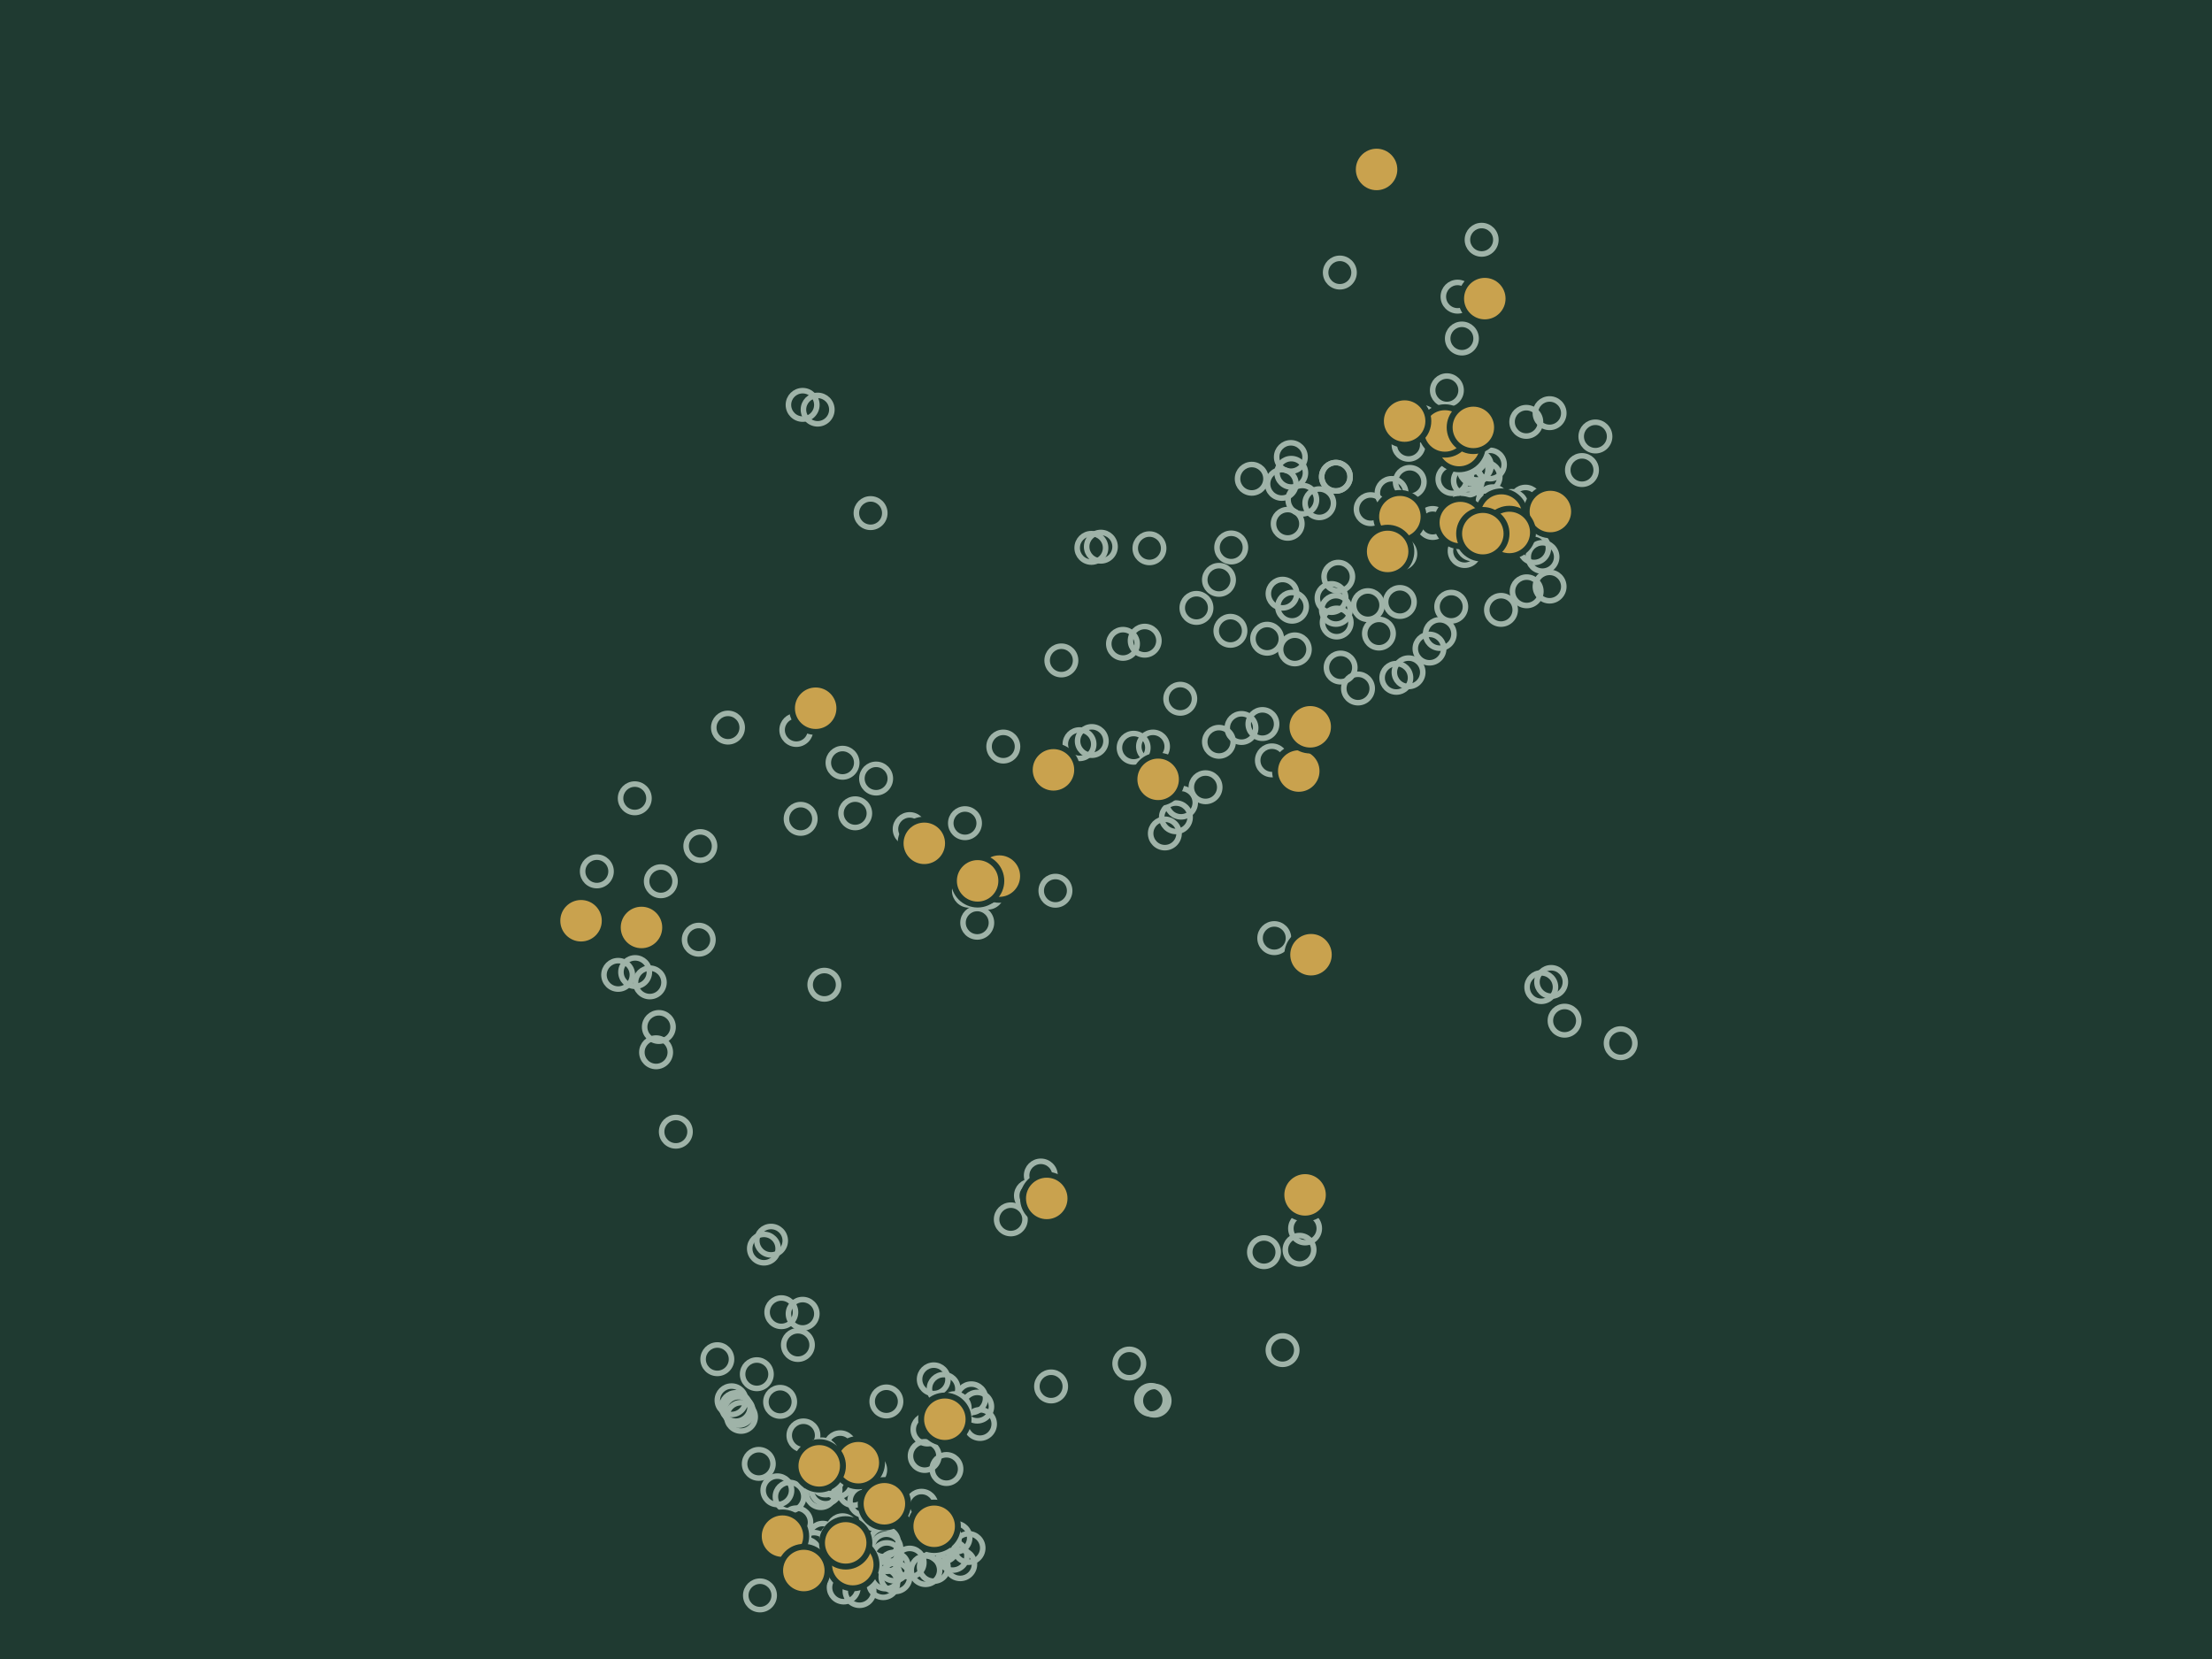
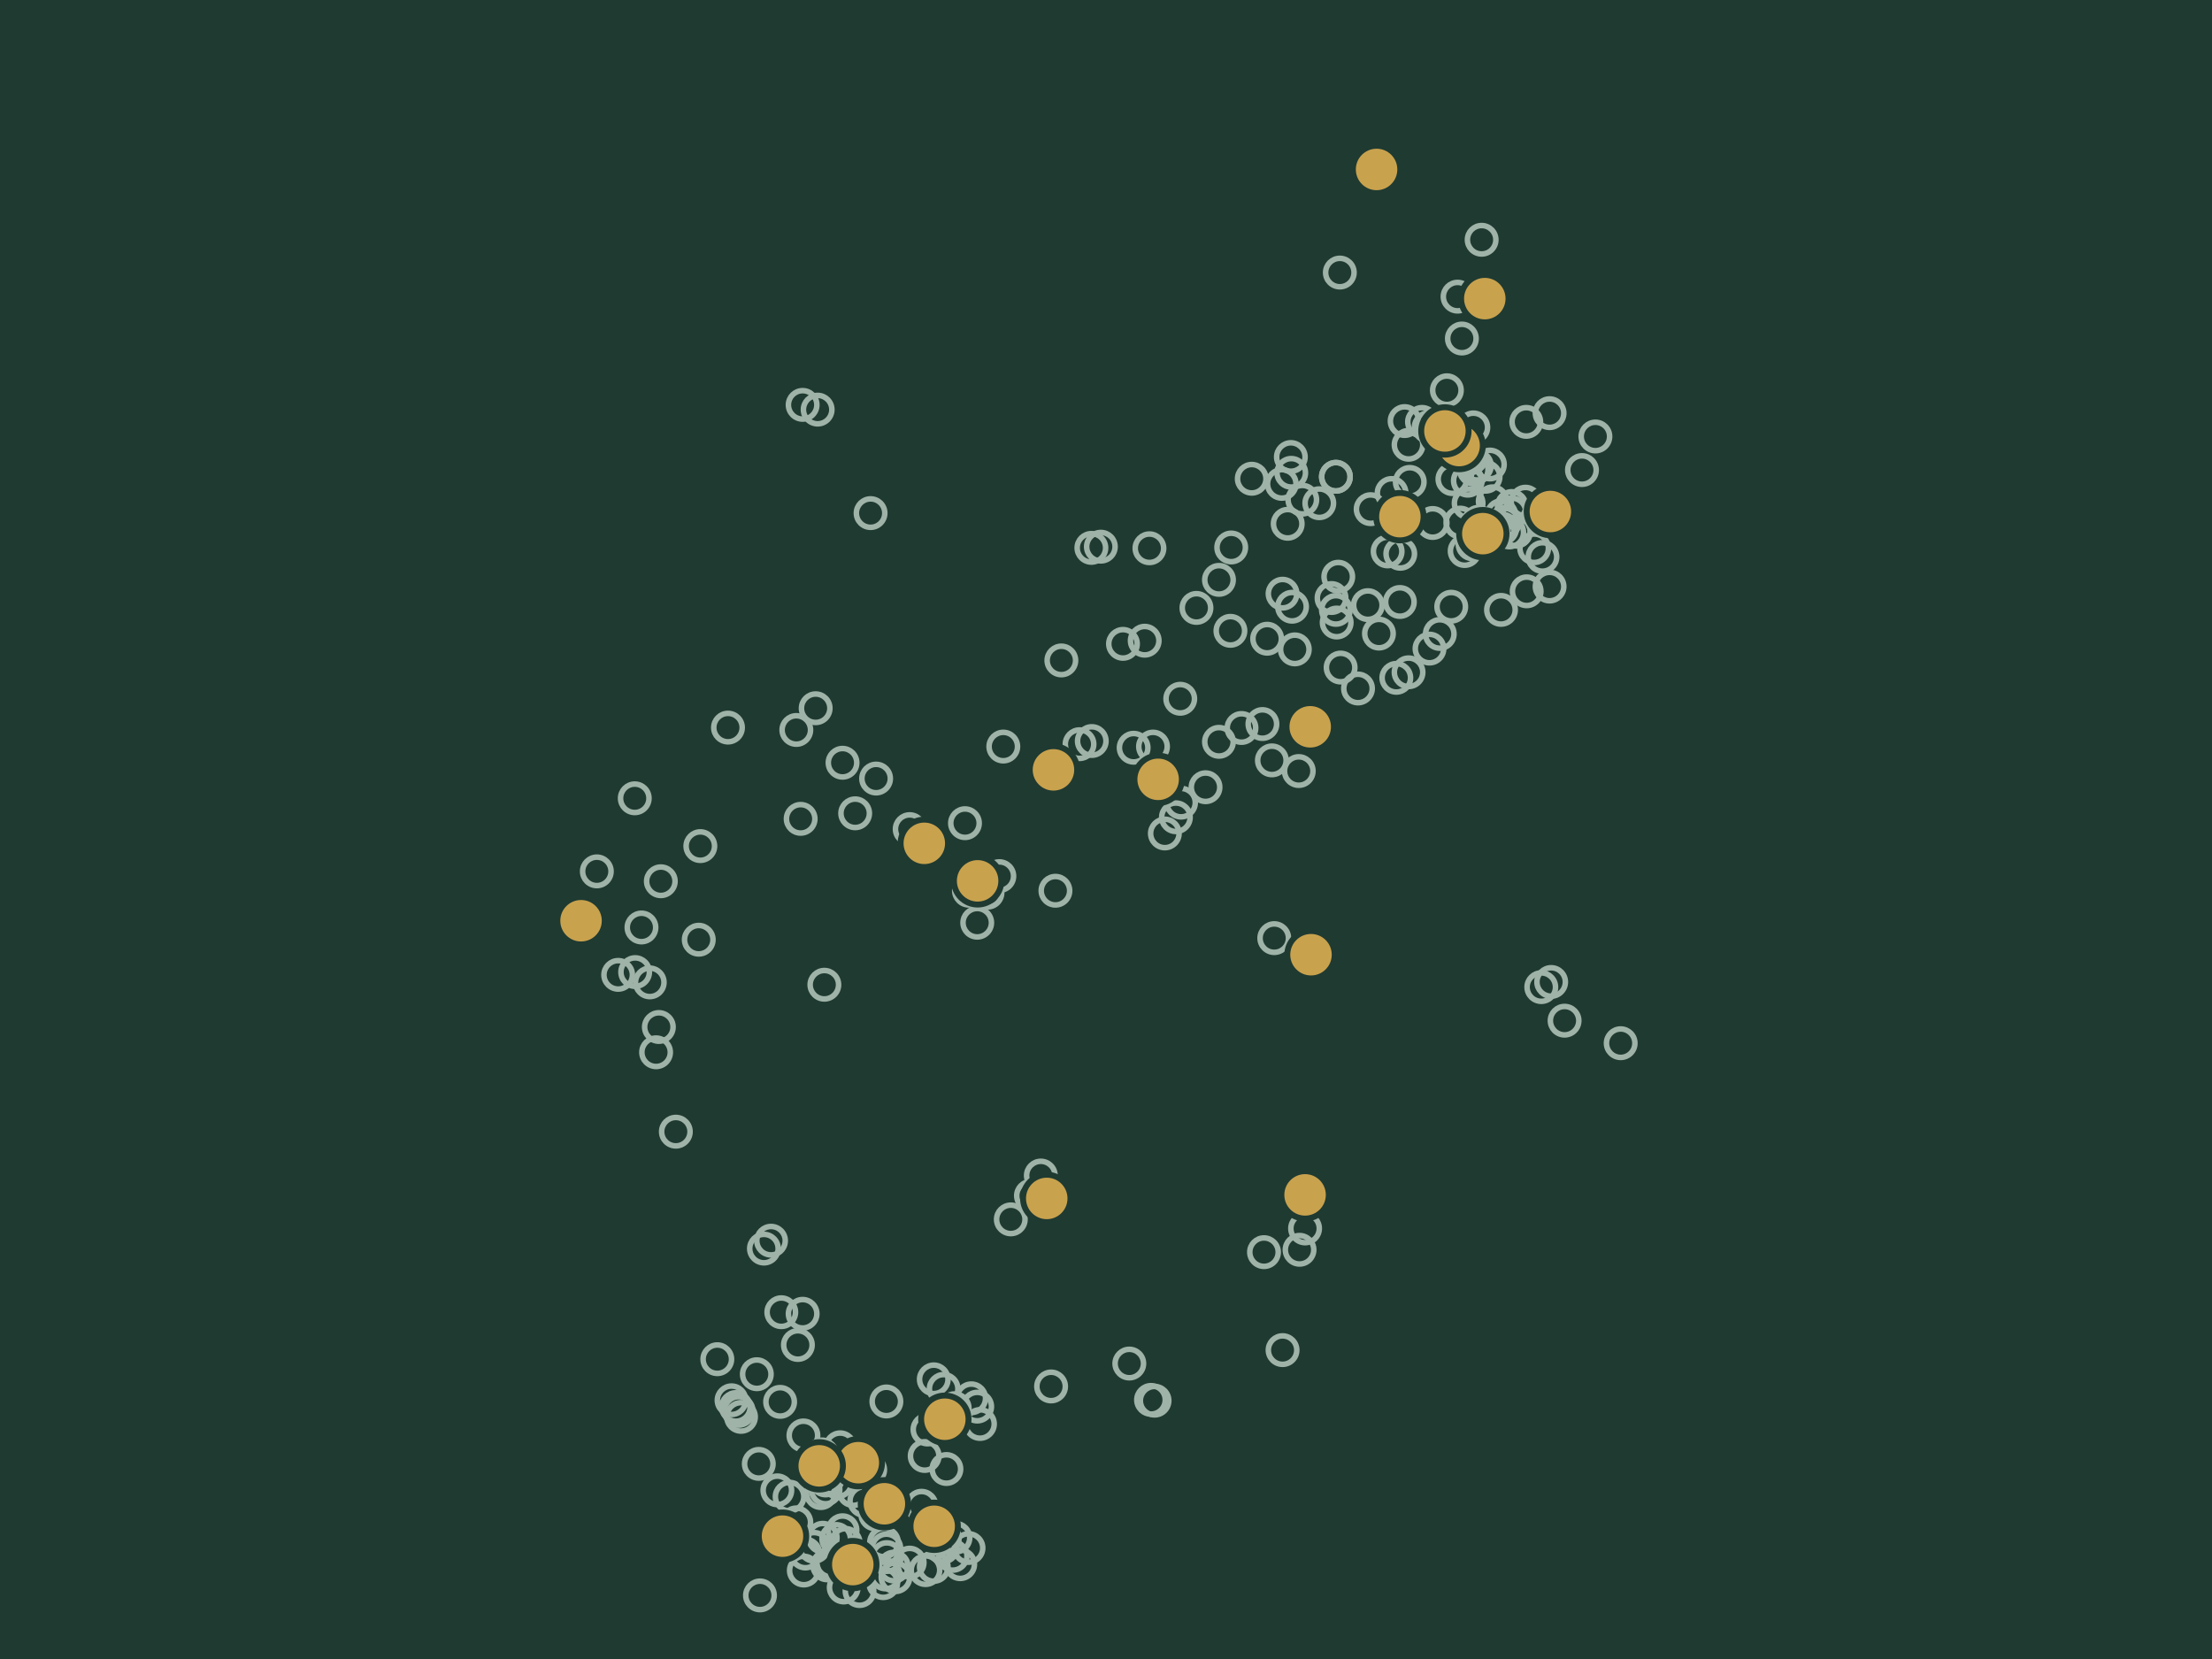
<svg xmlns="http://www.w3.org/2000/svg" viewBox="0 0 560 420">
  <rect width="560" height="420" fill="#1F3A31" />
  <circle cx="187.6" cy="358.7" r="3.6" fill="none" stroke="#9FB3A8" stroke-width="1.4" />
  <circle cx="186.3" cy="356.2" r="3.6" fill="none" stroke="#9FB3A8" stroke-width="1.4" />
  <circle cx="243.1" cy="396.0" r="3.6" fill="none" stroke="#9FB3A8" stroke-width="1.4" />
  <circle cx="224.4" cy="354.8" r="3.6" fill="none" stroke="#9FB3A8" stroke-width="1.4" />
  <circle cx="247.4" cy="356.1" r="3.6" fill="none" stroke="#9FB3A8" stroke-width="1.4" />
  <circle cx="233.3" cy="381.2" r="3.6" fill="none" stroke="#9FB3A8" stroke-width="1.4" />
  <circle cx="206.1" cy="391.6" r="3.6" fill="none" stroke="#9FB3A8" stroke-width="1.4" />
  <circle cx="181.6" cy="344.1" r="3.6" fill="none" stroke="#9FB3A8" stroke-width="1.4" />
  <circle cx="192.1" cy="370.6" r="3.6" fill="none" stroke="#9FB3A8" stroke-width="1.4" />
  <circle cx="199.9" cy="378.9" r="3.6" fill="none" stroke="#9FB3A8" stroke-width="1.4" />
  <circle cx="236.4" cy="349.2" r="3.6" fill="none" stroke="#9FB3A8" stroke-width="1.4" />
  <circle cx="224.4" cy="392.0" r="3.6" fill="none" stroke="#9FB3A8" stroke-width="1.4" />
+   <circle cx="214.1" cy="390.6" r="3.6" fill="none" stroke="#9FB3A8" stroke-width="1.4" />
  <circle cx="239.6" cy="371.9" r="3.6" fill="none" stroke="#9FB3A8" stroke-width="1.4" />
  <circle cx="208.1" cy="368.2" r="3.6" fill="none" stroke="#9FB3A8" stroke-width="1.4" />
  <circle cx="234.3" cy="397.5" r="3.6" fill="none" stroke="#9FB3A8" stroke-width="1.4" />
  <circle cx="248.1" cy="360.5" r="3.6" fill="none" stroke="#9FB3A8" stroke-width="1.4" />
  <circle cx="226.7" cy="399.3" r="3.6" fill="none" stroke="#9FB3A8" stroke-width="1.4" />
  <circle cx="224.2" cy="398.6" r="3.6" fill="none" stroke="#9FB3A8" stroke-width="1.4" />
  <circle cx="226.3" cy="396.6" r="3.6" fill="none" stroke="#9FB3A8" stroke-width="1.4" />
  <circle cx="185.2" cy="354.5" r="3.6" fill="none" stroke="#9FB3A8" stroke-width="1.4" />
  <circle cx="197.5" cy="354.9" r="3.6" fill="none" stroke="#9FB3A8" stroke-width="1.4" />
  <circle cx="196.8" cy="377.3" r="3.6" fill="none" stroke="#9FB3A8" stroke-width="1.4" />
  <circle cx="203.9" cy="393.3" r="3.6" fill="none" stroke="#9FB3A8" stroke-width="1.4" />
  <circle cx="215.2" cy="398.3" r="3.6" fill="none" stroke="#9FB3A8" stroke-width="1.4" />
  <circle cx="234.1" cy="368.6" r="3.6" fill="none" stroke="#9FB3A8" stroke-width="1.4" />
  <circle cx="203.4" cy="363.4" r="3.6" fill="none" stroke="#9FB3A8" stroke-width="1.4" />
  <circle cx="212.0" cy="375.3" r="3.6" fill="none" stroke="#9FB3A8" stroke-width="1.4" />
  <circle cx="209.0" cy="374.8" r="3.6" fill="none" stroke="#9FB3A8" stroke-width="1.4" />
  <circle cx="201.6" cy="385.4" r="3.6" fill="none" stroke="#9FB3A8" stroke-width="1.4" />
  <circle cx="241.7" cy="356.5" r="3.6" fill="none" stroke="#9FB3A8" stroke-width="1.4" />
  <circle cx="221.6" cy="383.4" r="3.6" fill="none" stroke="#9FB3A8" stroke-width="1.4" />
  <circle cx="236.4" cy="396.7" r="3.6" fill="none" stroke="#9FB3A8" stroke-width="1.4" />
  <circle cx="209.4" cy="396.3" r="3.6" fill="none" stroke="#9FB3A8" stroke-width="1.4" />
  <circle cx="215.1" cy="396.9" r="3.6" fill="none" stroke="#9FB3A8" stroke-width="1.4" />
+   <circle cx="203.5" cy="397.6" r="3.6" fill="none" stroke="#9FB3A8" stroke-width="1.4" />
  <circle cx="192.4" cy="403.9" r="3.6" fill="none" stroke="#9FB3A8" stroke-width="1.4" />
  <circle cx="245.2" cy="391.9" r="3.6" fill="none" stroke="#9FB3A8" stroke-width="1.4" />
  <circle cx="383.8" cy="134.6" r="3.6" fill="none" stroke="#9FB3A8" stroke-width="1.4" />
  <circle cx="202.0" cy="340.5" r="3.6" fill="none" stroke="#9FB3A8" stroke-width="1.4" />
  <circle cx="213.3" cy="387.4" r="3.6" fill="none" stroke="#9FB3A8" stroke-width="1.4" />
  <circle cx="245.9" cy="354.0" r="3.6" fill="none" stroke="#9FB3A8" stroke-width="1.4" />
  <circle cx="223.6" cy="400.8" r="3.6" fill="none" stroke="#9FB3A8" stroke-width="1.4" />
  <circle cx="213.6" cy="401.9" r="3.6" fill="none" stroke="#9FB3A8" stroke-width="1.4" />
  <circle cx="210.4" cy="395.6" r="3.6" fill="none" stroke="#9FB3A8" stroke-width="1.4" />
  <circle cx="217.6" cy="402.8" r="3.6" fill="none" stroke="#9FB3A8" stroke-width="1.4" />
  <circle cx="241.9" cy="389.3" r="3.6" fill="none" stroke="#9FB3A8" stroke-width="1.4" />
  <circle cx="222.5" cy="381.8" r="3.6" fill="none" stroke="#9FB3A8" stroke-width="1.4" />
  <circle cx="216.0" cy="377.5" r="3.6" fill="none" stroke="#9FB3A8" stroke-width="1.4" />
  <circle cx="234.8" cy="361.9" r="3.6" fill="none" stroke="#9FB3A8" stroke-width="1.4" />
  <circle cx="187.0" cy="357.2" r="3.6" fill="none" stroke="#9FB3A8" stroke-width="1.4" />
  <circle cx="218.8" cy="380.0" r="3.6" fill="none" stroke="#9FB3A8" stroke-width="1.4" />
  <circle cx="230.3" cy="395.6" r="3.6" fill="none" stroke="#9FB3A8" stroke-width="1.4" />
  <circle cx="220.3" cy="372.1" r="3.6" fill="none" stroke="#9FB3A8" stroke-width="1.4" />
  <circle cx="238.7" cy="391.8" r="3.6" fill="none" stroke="#9FB3A8" stroke-width="1.4" />
  <circle cx="223.8" cy="390.5" r="3.6" fill="none" stroke="#9FB3A8" stroke-width="1.4" />
  <circle cx="207.8" cy="378.0" r="3.6" fill="none" stroke="#9FB3A8" stroke-width="1.4" />
  <circle cx="209.0" cy="377.1" r="3.6" fill="none" stroke="#9FB3A8" stroke-width="1.4" />
  <circle cx="191.6" cy="347.9" r="3.6" fill="none" stroke="#9FB3A8" stroke-width="1.4" />
  <circle cx="239.2" cy="389.4" r="3.6" fill="none" stroke="#9FB3A8" stroke-width="1.4" />
  <circle cx="211.7" cy="389.6" r="3.6" fill="none" stroke="#9FB3A8" stroke-width="1.4" />
  <circle cx="212.7" cy="366.4" r="3.6" fill="none" stroke="#9FB3A8" stroke-width="1.4" />
  <circle cx="238.9" cy="351.6" r="3.6" fill="none" stroke="#9FB3A8" stroke-width="1.4" />
  <circle cx="241.2" cy="393.9" r="3.6" fill="none" stroke="#9FB3A8" stroke-width="1.4" />
  <circle cx="224.5" cy="394.2" r="3.6" fill="none" stroke="#9FB3A8" stroke-width="1.4" />
  <circle cx="223.5" cy="380.2" r="3.6" fill="none" stroke="#9FB3A8" stroke-width="1.4" />
  <circle cx="208.3" cy="389.3" r="3.6" fill="none" stroke="#9FB3A8" stroke-width="1.4" />
  <circle cx="285.9" cy="345.2" r="3.6" fill="none" stroke="#9FB3A8" stroke-width="1.4" />
  <circle cx="292.3" cy="354.6" r="3.6" fill="none" stroke="#9FB3A8" stroke-width="1.4" />
  <circle cx="291.4" cy="354.4" r="3.6" fill="none" stroke="#9FB3A8" stroke-width="1.4" />
  <circle cx="266.1" cy="351.0" r="3.6" fill="none" stroke="#9FB3A8" stroke-width="1.4" />
  <circle cx="166.1" cy="266.4" r="3.6" fill="none" stroke="#9FB3A8" stroke-width="1.4" />
  <circle cx="171.1" cy="286.5" r="3.6" fill="none" stroke="#9FB3A8" stroke-width="1.4" />
  <circle cx="193.4" cy="316.1" r="3.6" fill="none" stroke="#9FB3A8" stroke-width="1.4" />
  <circle cx="197.8" cy="332.2" r="3.6" fill="none" stroke="#9FB3A8" stroke-width="1.4" />
  <circle cx="166.8" cy="260.0" r="3.6" fill="none" stroke="#9FB3A8" stroke-width="1.4" />
  <circle cx="203.2" cy="332.6" r="3.6" fill="none" stroke="#9FB3A8" stroke-width="1.4" />
  <circle cx="195.2" cy="314.1" r="3.6" fill="none" stroke="#9FB3A8" stroke-width="1.4" />
+   <circle cx="206.5" cy="179.3" r="3.6" fill="none" stroke="#9FB3A8" stroke-width="1.4" />
  <circle cx="176.9" cy="237.9" r="3.6" fill="none" stroke="#9FB3A8" stroke-width="1.4" />
  <circle cx="164.5" cy="248.7" r="3.6" fill="none" stroke="#9FB3A8" stroke-width="1.4" />
+   <circle cx="162.4" cy="234.8" r="3.6" fill="none" stroke="#9FB3A8" stroke-width="1.4" />
  <circle cx="156.5" cy="246.8" r="3.6" fill="none" stroke="#9FB3A8" stroke-width="1.4" />
  <circle cx="160.8" cy="246.1" r="3.6" fill="none" stroke="#9FB3A8" stroke-width="1.4" />
  <circle cx="254.0" cy="189.0" r="3.6" fill="none" stroke="#9FB3A8" stroke-width="1.4" />
  <circle cx="208.7" cy="249.3" r="3.6" fill="none" stroke="#9FB3A8" stroke-width="1.4" />
  <circle cx="167.3" cy="223.1" r="3.6" fill="none" stroke="#9FB3A8" stroke-width="1.4" />
  <circle cx="202.7" cy="207.3" r="3.6" fill="none" stroke="#9FB3A8" stroke-width="1.4" />
  <circle cx="201.6" cy="184.8" r="3.6" fill="none" stroke="#9FB3A8" stroke-width="1.4" />
  <circle cx="151.1" cy="220.6" r="3.6" fill="none" stroke="#9FB3A8" stroke-width="1.4" />
  <circle cx="184.3" cy="184.2" r="3.6" fill="none" stroke="#9FB3A8" stroke-width="1.4" />
  <circle cx="160.7" cy="202.1" r="3.6" fill="none" stroke="#9FB3A8" stroke-width="1.4" />
  <circle cx="177.3" cy="214.2" r="3.6" fill="none" stroke="#9FB3A8" stroke-width="1.4" />
  <circle cx="213.3" cy="193.1" r="3.6" fill="none" stroke="#9FB3A8" stroke-width="1.4" />
  <circle cx="230.3" cy="209.9" r="3.6" fill="none" stroke="#9FB3A8" stroke-width="1.4" />
  <circle cx="216.5" cy="205.9" r="3.6" fill="none" stroke="#9FB3A8" stroke-width="1.4" />
  <circle cx="244.3" cy="208.4" r="3.6" fill="none" stroke="#9FB3A8" stroke-width="1.4" />
  <circle cx="221.8" cy="197.1" r="3.6" fill="none" stroke="#9FB3A8" stroke-width="1.4" />
  <circle cx="320.0" cy="317.0" r="3.6" fill="none" stroke="#9FB3A8" stroke-width="1.4" />
  <circle cx="330.1" cy="302.9" r="3.6" fill="none" stroke="#9FB3A8" stroke-width="1.4" />
  <circle cx="324.7" cy="341.8" r="3.6" fill="none" stroke="#9FB3A8" stroke-width="1.4" />
  <circle cx="330.4" cy="311.0" r="3.6" fill="none" stroke="#9FB3A8" stroke-width="1.4" />
  <circle cx="329.0" cy="316.4" r="3.6" fill="none" stroke="#9FB3A8" stroke-width="1.4" />
  <circle cx="330.4" cy="241.6" r="3.6" fill="none" stroke="#9FB3A8" stroke-width="1.4" />
  <circle cx="322.6" cy="237.5" r="3.6" fill="none" stroke="#9FB3A8" stroke-width="1.4" />
  <circle cx="263.5" cy="297.6" r="3.6" fill="none" stroke="#9FB3A8" stroke-width="1.4" />
  <circle cx="261.0" cy="302.7" r="3.6" fill="none" stroke="#9FB3A8" stroke-width="1.4" />
  <circle cx="255.9" cy="308.7" r="3.6" fill="none" stroke="#9FB3A8" stroke-width="1.4" />
+   <circle cx="253.0" cy="221.8" r="3.6" fill="none" stroke="#9FB3A8" stroke-width="1.4" />
  <circle cx="245.3" cy="225.5" r="3.6" fill="none" stroke="#9FB3A8" stroke-width="1.4" />
  <circle cx="267.2" cy="225.5" r="3.6" fill="none" stroke="#9FB3A8" stroke-width="1.4" />
  <circle cx="250.0" cy="226.0" r="3.6" fill="none" stroke="#9FB3A8" stroke-width="1.4" />
  <circle cx="247.4" cy="233.6" r="3.6" fill="none" stroke="#9FB3A8" stroke-width="1.4" />
  <circle cx="390.2" cy="249.9" r="3.6" fill="none" stroke="#9FB3A8" stroke-width="1.4" />
  <circle cx="396.1" cy="258.4" r="3.6" fill="none" stroke="#9FB3A8" stroke-width="1.4" />
  <circle cx="410.3" cy="264.1" r="3.6" fill="none" stroke="#9FB3A8" stroke-width="1.4" />
  <circle cx="392.7" cy="248.6" r="3.6" fill="none" stroke="#9FB3A8" stroke-width="1.4" />
  <circle cx="308.6" cy="187.8" r="3.6" fill="none" stroke="#9FB3A8" stroke-width="1.4" />
  <circle cx="305.2" cy="199.3" r="3.6" fill="none" stroke="#9FB3A8" stroke-width="1.4" />
  <circle cx="297.7" cy="206.9" r="3.6" fill="none" stroke="#9FB3A8" stroke-width="1.4" />
+   <circle cx="328.8" cy="195.2" r="3.6" fill="none" stroke="#9FB3A8" stroke-width="1.4" />
  <circle cx="299.0" cy="203.2" r="3.6" fill="none" stroke="#9FB3A8" stroke-width="1.4" />
  <circle cx="294.9" cy="211.0" r="3.6" fill="none" stroke="#9FB3A8" stroke-width="1.4" />
  <circle cx="273.3" cy="188.4" r="3.6" fill="none" stroke="#9FB3A8" stroke-width="1.4" />
  <circle cx="287.0" cy="189.3" r="3.6" fill="none" stroke="#9FB3A8" stroke-width="1.4" />
  <circle cx="298.8" cy="176.9" r="3.6" fill="none" stroke="#9FB3A8" stroke-width="1.4" />
  <circle cx="291.9" cy="189.0" r="3.6" fill="none" stroke="#9FB3A8" stroke-width="1.4" />
  <circle cx="314.3" cy="184.3" r="3.6" fill="none" stroke="#9FB3A8" stroke-width="1.4" />
  <circle cx="319.6" cy="183.3" r="3.6" fill="none" stroke="#9FB3A8" stroke-width="1.4" />
  <circle cx="322.0" cy="192.5" r="3.6" fill="none" stroke="#9FB3A8" stroke-width="1.4" />
  <circle cx="276.4" cy="187.6" r="3.6" fill="none" stroke="#9FB3A8" stroke-width="1.4" />
+   <circle cx="351.3" cy="139.6" r="3.6" fill="none" stroke="#9FB3A8" stroke-width="1.4" />
  <circle cx="343.8" cy="174.3" r="3.6" fill="none" stroke="#9FB3A8" stroke-width="1.4" />
  <circle cx="356.6" cy="170.2" r="3.6" fill="none" stroke="#9FB3A8" stroke-width="1.4" />
  <circle cx="308.6" cy="146.8" r="3.6" fill="none" stroke="#9FB3A8" stroke-width="1.4" />
  <circle cx="329.7" cy="126.5" r="3.6" fill="none" stroke="#9FB3A8" stroke-width="1.4" />
  <circle cx="361.9" cy="164.2" r="3.6" fill="none" stroke="#9FB3A8" stroke-width="1.4" />
  <circle cx="320.8" cy="161.7" r="3.6" fill="none" stroke="#9FB3A8" stroke-width="1.4" />
  <circle cx="311.7" cy="138.6" r="3.6" fill="none" stroke="#9FB3A8" stroke-width="1.4" />
  <circle cx="337.1" cy="151.4" r="3.6" fill="none" stroke="#9FB3A8" stroke-width="1.4" />
  <circle cx="327.1" cy="153.6" r="3.6" fill="none" stroke="#9FB3A8" stroke-width="1.4" />
  <circle cx="324.7" cy="150.3" r="3.6" fill="none" stroke="#9FB3A8" stroke-width="1.4" />
  <circle cx="311.5" cy="159.7" r="3.6" fill="none" stroke="#9FB3A8" stroke-width="1.4" />
  <circle cx="338.2" cy="154.4" r="3.6" fill="none" stroke="#9FB3A8" stroke-width="1.4" />
  <circle cx="354.4" cy="152.4" r="3.6" fill="none" stroke="#9FB3A8" stroke-width="1.4" />
  <circle cx="302.9" cy="153.9" r="3.6" fill="none" stroke="#9FB3A8" stroke-width="1.4" />
  <circle cx="338.4" cy="157.6" r="3.6" fill="none" stroke="#9FB3A8" stroke-width="1.4" />
  <circle cx="334.0" cy="127.4" r="3.6" fill="none" stroke="#9FB3A8" stroke-width="1.4" />
  <circle cx="346.3" cy="153.2" r="3.6" fill="none" stroke="#9FB3A8" stroke-width="1.4" />
  <circle cx="338.8" cy="146.0" r="3.6" fill="none" stroke="#9FB3A8" stroke-width="1.4" />
  <circle cx="353.5" cy="171.6" r="3.6" fill="none" stroke="#9FB3A8" stroke-width="1.4" />
  <circle cx="326.0" cy="132.6" r="3.6" fill="none" stroke="#9FB3A8" stroke-width="1.4" />
  <circle cx="349.1" cy="160.4" r="3.6" fill="none" stroke="#9FB3A8" stroke-width="1.4" />
  <circle cx="339.4" cy="169.0" r="3.6" fill="none" stroke="#9FB3A8" stroke-width="1.4" />
  <circle cx="347.0" cy="128.9" r="3.6" fill="none" stroke="#9FB3A8" stroke-width="1.4" />
  <circle cx="327.8" cy="164.4" r="3.6" fill="none" stroke="#9FB3A8" stroke-width="1.4" />
+   <circle cx="382.1" cy="134.8" r="3.6" fill="none" stroke="#9FB3A8" stroke-width="1.4" />
+   <circle cx="375.1" cy="135.4" r="3.6" fill="none" stroke="#9FB3A8" stroke-width="1.4" />
+   <circle cx="380.1" cy="130.4" r="3.6" fill="none" stroke="#9FB3A8" stroke-width="1.4" />
  <circle cx="380.9" cy="132.2" r="3.6" fill="none" stroke="#9FB3A8" stroke-width="1.4" />
  <circle cx="380.9" cy="132.3" r="3.6" fill="none" stroke="#9FB3A8" stroke-width="1.4" />
  <circle cx="383.8" cy="134.6" r="3.6" fill="none" stroke="#9FB3A8" stroke-width="1.4" />
  <circle cx="373.9" cy="117.9" r="3.6" fill="none" stroke="#9FB3A8" stroke-width="1.4" />
  <circle cx="364.5" cy="160.5" r="3.6" fill="none" stroke="#9FB3A8" stroke-width="1.4" />
  <circle cx="390.5" cy="141.0" r="3.6" fill="none" stroke="#9FB3A8" stroke-width="1.4" />
+   <circle cx="369.7" cy="132.3" r="3.6" fill="none" stroke="#9FB3A8" stroke-width="1.4" />
  <circle cx="380.3" cy="133.8" r="3.6" fill="none" stroke="#9FB3A8" stroke-width="1.4" />
  <circle cx="372.4" cy="116.0" r="3.6" fill="none" stroke="#9FB3A8" stroke-width="1.4" />
  <circle cx="380.0" cy="154.4" r="3.6" fill="none" stroke="#9FB3A8" stroke-width="1.4" />
  <circle cx="386.5" cy="149.7" r="3.6" fill="none" stroke="#9FB3A8" stroke-width="1.4" />
  <circle cx="392.3" cy="148.5" r="3.6" fill="none" stroke="#9FB3A8" stroke-width="1.4" />
  <circle cx="354.5" cy="140.2" r="3.6" fill="none" stroke="#9FB3A8" stroke-width="1.4" />
  <circle cx="370.8" cy="139.5" r="3.6" fill="none" stroke="#9FB3A8" stroke-width="1.4" />
  <circle cx="367.4" cy="153.6" r="3.6" fill="none" stroke="#9FB3A8" stroke-width="1.4" />
  <circle cx="388.4" cy="138.8" r="3.6" fill="none" stroke="#9FB3A8" stroke-width="1.4" />
  <circle cx="374.3" cy="132.1" r="3.6" fill="none" stroke="#9FB3A8" stroke-width="1.4" />
  <circle cx="376.8" cy="133.8" r="3.6" fill="none" stroke="#9FB3A8" stroke-width="1.4" />
  <circle cx="378.2" cy="133.8" r="3.6" fill="none" stroke="#9FB3A8" stroke-width="1.4" />
  <circle cx="379.7" cy="134.3" r="3.6" fill="none" stroke="#9FB3A8" stroke-width="1.4" />
  <circle cx="382.7" cy="128.1" r="3.6" fill="none" stroke="#9FB3A8" stroke-width="1.4" />
  <circle cx="382.7" cy="129.7" r="3.6" fill="none" stroke="#9FB3A8" stroke-width="1.4" />
  <circle cx="389.8" cy="130.2" r="3.6" fill="none" stroke="#9FB3A8" stroke-width="1.4" />
  <circle cx="377.9" cy="126.9" r="3.6" fill="none" stroke="#9FB3A8" stroke-width="1.4" />
  <circle cx="372.8" cy="137.8" r="3.6" fill="none" stroke="#9FB3A8" stroke-width="1.4" />
  <circle cx="362.7" cy="132.4" r="3.6" fill="none" stroke="#9FB3A8" stroke-width="1.4" />
  <circle cx="371.8" cy="127.4" r="3.6" fill="none" stroke="#9FB3A8" stroke-width="1.4" />
  <circle cx="371.6" cy="121.7" r="3.6" fill="none" stroke="#9FB3A8" stroke-width="1.4" />
  <circle cx="367.7" cy="121.3" r="3.6" fill="none" stroke="#9FB3A8" stroke-width="1.4" />
  <circle cx="373.1" cy="118.9" r="3.6" fill="none" stroke="#9FB3A8" stroke-width="1.4" />
  <circle cx="376.1" cy="120.7" r="3.6" fill="none" stroke="#9FB3A8" stroke-width="1.4" />
  <circle cx="386.2" cy="127.0" r="3.6" fill="none" stroke="#9FB3A8" stroke-width="1.4" />
  <circle cx="400.5" cy="119.0" r="3.6" fill="none" stroke="#9FB3A8" stroke-width="1.4" />
  <circle cx="377.2" cy="117.6" r="3.6" fill="none" stroke="#9FB3A8" stroke-width="1.4" />
  <circle cx="403.9" cy="110.5" r="3.6" fill="none" stroke="#9FB3A8" stroke-width="1.4" />
  <circle cx="392.3" cy="104.6" r="3.6" fill="none" stroke="#9FB3A8" stroke-width="1.4" />
  <circle cx="386.4" cy="106.8" r="3.6" fill="none" stroke="#9FB3A8" stroke-width="1.4" />
  <circle cx="366.3" cy="98.8" r="3.6" fill="none" stroke="#9FB3A8" stroke-width="1.4" />
  <circle cx="360.0" cy="106.8" r="3.6" fill="none" stroke="#9FB3A8" stroke-width="1.4" />
  <circle cx="356.6" cy="112.6" r="3.6" fill="none" stroke="#9FB3A8" stroke-width="1.4" />
  <circle cx="352.3" cy="124.8" r="3.6" fill="none" stroke="#9FB3A8" stroke-width="1.4" />
  <circle cx="380.9" cy="132.2" r="3.6" fill="none" stroke="#9FB3A8" stroke-width="1.4" />
  <circle cx="370.1" cy="85.7" r="3.6" fill="none" stroke="#9FB3A8" stroke-width="1.4" />
  <circle cx="369.0" cy="75.1" r="3.6" fill="none" stroke="#9FB3A8" stroke-width="1.4" />
+   <circle cx="373.0" cy="108.2" r="3.6" fill="none" stroke="#9FB3A8" stroke-width="1.4" />
  <circle cx="356.9" cy="122.0" r="3.6" fill="none" stroke="#9FB3A8" stroke-width="1.4" />
  <circle cx="361.7" cy="108.1" r="3.6" fill="none" stroke="#9FB3A8" stroke-width="1.4" />
+   <circle cx="355.6" cy="106.6" r="3.6" fill="none" stroke="#9FB3A8" stroke-width="1.4" />
  <circle cx="375.1" cy="60.7" r="3.6" fill="none" stroke="#9FB3A8" stroke-width="1.4" />
  <circle cx="316.9" cy="121.2" r="3.6" fill="none" stroke="#9FB3A8" stroke-width="1.4" />
  <circle cx="338.2" cy="120.7" r="3.6" fill="none" stroke="#9FB3A8" stroke-width="1.4" />
  <circle cx="324.5" cy="122.5" r="3.6" fill="none" stroke="#9FB3A8" stroke-width="1.4" />
  <circle cx="338.2" cy="120.7" r="3.6" fill="none" stroke="#9FB3A8" stroke-width="1.4" />
  <circle cx="326.8" cy="115.7" r="3.6" fill="none" stroke="#9FB3A8" stroke-width="1.4" />
  <circle cx="326.9" cy="119.7" r="3.6" fill="none" stroke="#9FB3A8" stroke-width="1.4" />
  <circle cx="278.7" cy="138.4" r="3.6" fill="none" stroke="#9FB3A8" stroke-width="1.4" />
  <circle cx="268.7" cy="167.2" r="3.6" fill="none" stroke="#9FB3A8" stroke-width="1.4" />
  <circle cx="276.3" cy="138.7" r="3.6" fill="none" stroke="#9FB3A8" stroke-width="1.4" />
  <circle cx="291.0" cy="138.8" r="3.6" fill="none" stroke="#9FB3A8" stroke-width="1.4" />
  <circle cx="289.8" cy="162.2" r="3.6" fill="none" stroke="#9FB3A8" stroke-width="1.4" />
  <circle cx="284.3" cy="163.0" r="3.6" fill="none" stroke="#9FB3A8" stroke-width="1.4" />
  <circle cx="203.2" cy="102.5" r="3.6" fill="none" stroke="#9FB3A8" stroke-width="1.4" />
  <circle cx="207.0" cy="103.7" r="3.6" fill="none" stroke="#9FB3A8" stroke-width="1.4" />
  <circle cx="220.4" cy="129.9" r="3.6" fill="none" stroke="#9FB3A8" stroke-width="1.4" />
  <circle cx="339.2" cy="69.0" r="3.6" fill="none" stroke="#9FB3A8" stroke-width="1.4" />
  <circle cx="198.1" cy="388.9" r="6" fill="#C9A24E" stroke="#1F3A31" stroke-width="1.5" />
  <circle cx="217.3" cy="370.3" r="6" fill="#C9A24E" stroke="#1F3A31" stroke-width="1.5" />
  <circle cx="215.9" cy="396.1" r="6" fill="#C9A24E" stroke="#1F3A31" stroke-width="1.5" />
  <circle cx="207.4" cy="371.1" r="6" fill="#C9A24E" stroke="#1F3A31" stroke-width="1.5" />
  <circle cx="236.5" cy="386.4" r="6" fill="#C9A24E" stroke="#1F3A31" stroke-width="1.5" />
-   <circle cx="214.1" cy="390.6" r="6" fill="#C9A24E" stroke="#1F3A31" stroke-width="1.5" />
-   <circle cx="203.5" cy="397.6" r="6" fill="#C9A24E" stroke="#1F3A31" stroke-width="1.5" />
  <circle cx="239.2" cy="359.3" r="6" fill="#C9A24E" stroke="#1F3A31" stroke-width="1.5" />
  <circle cx="223.9" cy="380.7" r="6" fill="#C9A24E" stroke="#1F3A31" stroke-width="1.5" />
-   <circle cx="206.5" cy="179.3" r="6" fill="#C9A24E" stroke="#1F3A31" stroke-width="1.5" />
-   <circle cx="162.4" cy="234.8" r="6" fill="#C9A24E" stroke="#1F3A31" stroke-width="1.5" />
  <circle cx="147.1" cy="233.1" r="6" fill="#C9A24E" stroke="#1F3A31" stroke-width="1.5" />
  <circle cx="234.0" cy="213.5" r="6" fill="#C9A24E" stroke="#1F3A31" stroke-width="1.5" />
  <circle cx="330.4" cy="302.5" r="6" fill="#C9A24E" stroke="#1F3A31" stroke-width="1.5" />
  <circle cx="331.9" cy="241.7" r="6" fill="#C9A24E" stroke="#1F3A31" stroke-width="1.5" />
  <circle cx="265.0" cy="303.4" r="6" fill="#C9A24E" stroke="#1F3A31" stroke-width="1.5" />
-   <circle cx="253.0" cy="221.8" r="6" fill="#C9A24E" stroke="#1F3A31" stroke-width="1.5" />
  <circle cx="247.5" cy="223.0" r="6" fill="#C9A24E" stroke="#1F3A31" stroke-width="1.5" />
  <circle cx="266.7" cy="194.9" r="6" fill="#C9A24E" stroke="#1F3A31" stroke-width="1.5" />
  <circle cx="293.2" cy="197.3" r="6" fill="#C9A24E" stroke="#1F3A31" stroke-width="1.5" />
-   <circle cx="328.8" cy="195.2" r="6" fill="#C9A24E" stroke="#1F3A31" stroke-width="1.5" />
  <circle cx="331.7" cy="184.0" r="6" fill="#C9A24E" stroke="#1F3A31" stroke-width="1.5" />
  <circle cx="354.4" cy="130.8" r="6" fill="#C9A24E" stroke="#1F3A31" stroke-width="1.5" />
-   <circle cx="375.1" cy="135.4" r="6" fill="#C9A24E" stroke="#1F3A31" stroke-width="1.5" />
-   <circle cx="380.1" cy="130.4" r="6" fill="#C9A24E" stroke="#1F3A31" stroke-width="1.5" />
-   <circle cx="369.7" cy="132.3" r="6" fill="#C9A24E" stroke="#1F3A31" stroke-width="1.5" />
+   <circle cx="375.4" cy="135.1" r="6" fill="#C9A24E" stroke="#1F3A31" stroke-width="1.5" />
  <circle cx="369.4" cy="112.8" r="6" fill="#C9A24E" stroke="#1F3A31" stroke-width="1.5" />
  <circle cx="392.5" cy="129.5" r="6" fill="#C9A24E" stroke="#1F3A31" stroke-width="1.5" />
  <circle cx="365.8" cy="109.1" r="6" fill="#C9A24E" stroke="#1F3A31" stroke-width="1.5" />
-   <circle cx="373.0" cy="108.2" r="6" fill="#C9A24E" stroke="#1F3A31" stroke-width="1.5" />
-   <circle cx="355.6" cy="106.6" r="6" fill="#C9A24E" stroke="#1F3A31" stroke-width="1.5" />
  <circle cx="375.9" cy="75.6" r="6" fill="#C9A24E" stroke="#1F3A31" stroke-width="1.5" />
  <circle cx="348.5" cy="42.9" r="6" fill="#C9A24E" stroke="#1F3A31" stroke-width="1.5" />
-   <circle cx="351.3" cy="139.6" r="6" fill="#C9A24E" stroke="#1F3A31" stroke-width="1.5" />
-   <circle cx="382.1" cy="134.8" r="6" fill="#C9A24E" stroke="#1F3A31" stroke-width="1.5" />
-   <circle cx="375.4" cy="135.1" r="6" fill="#C9A24E" stroke="#1F3A31" stroke-width="1.5" />
</svg>
